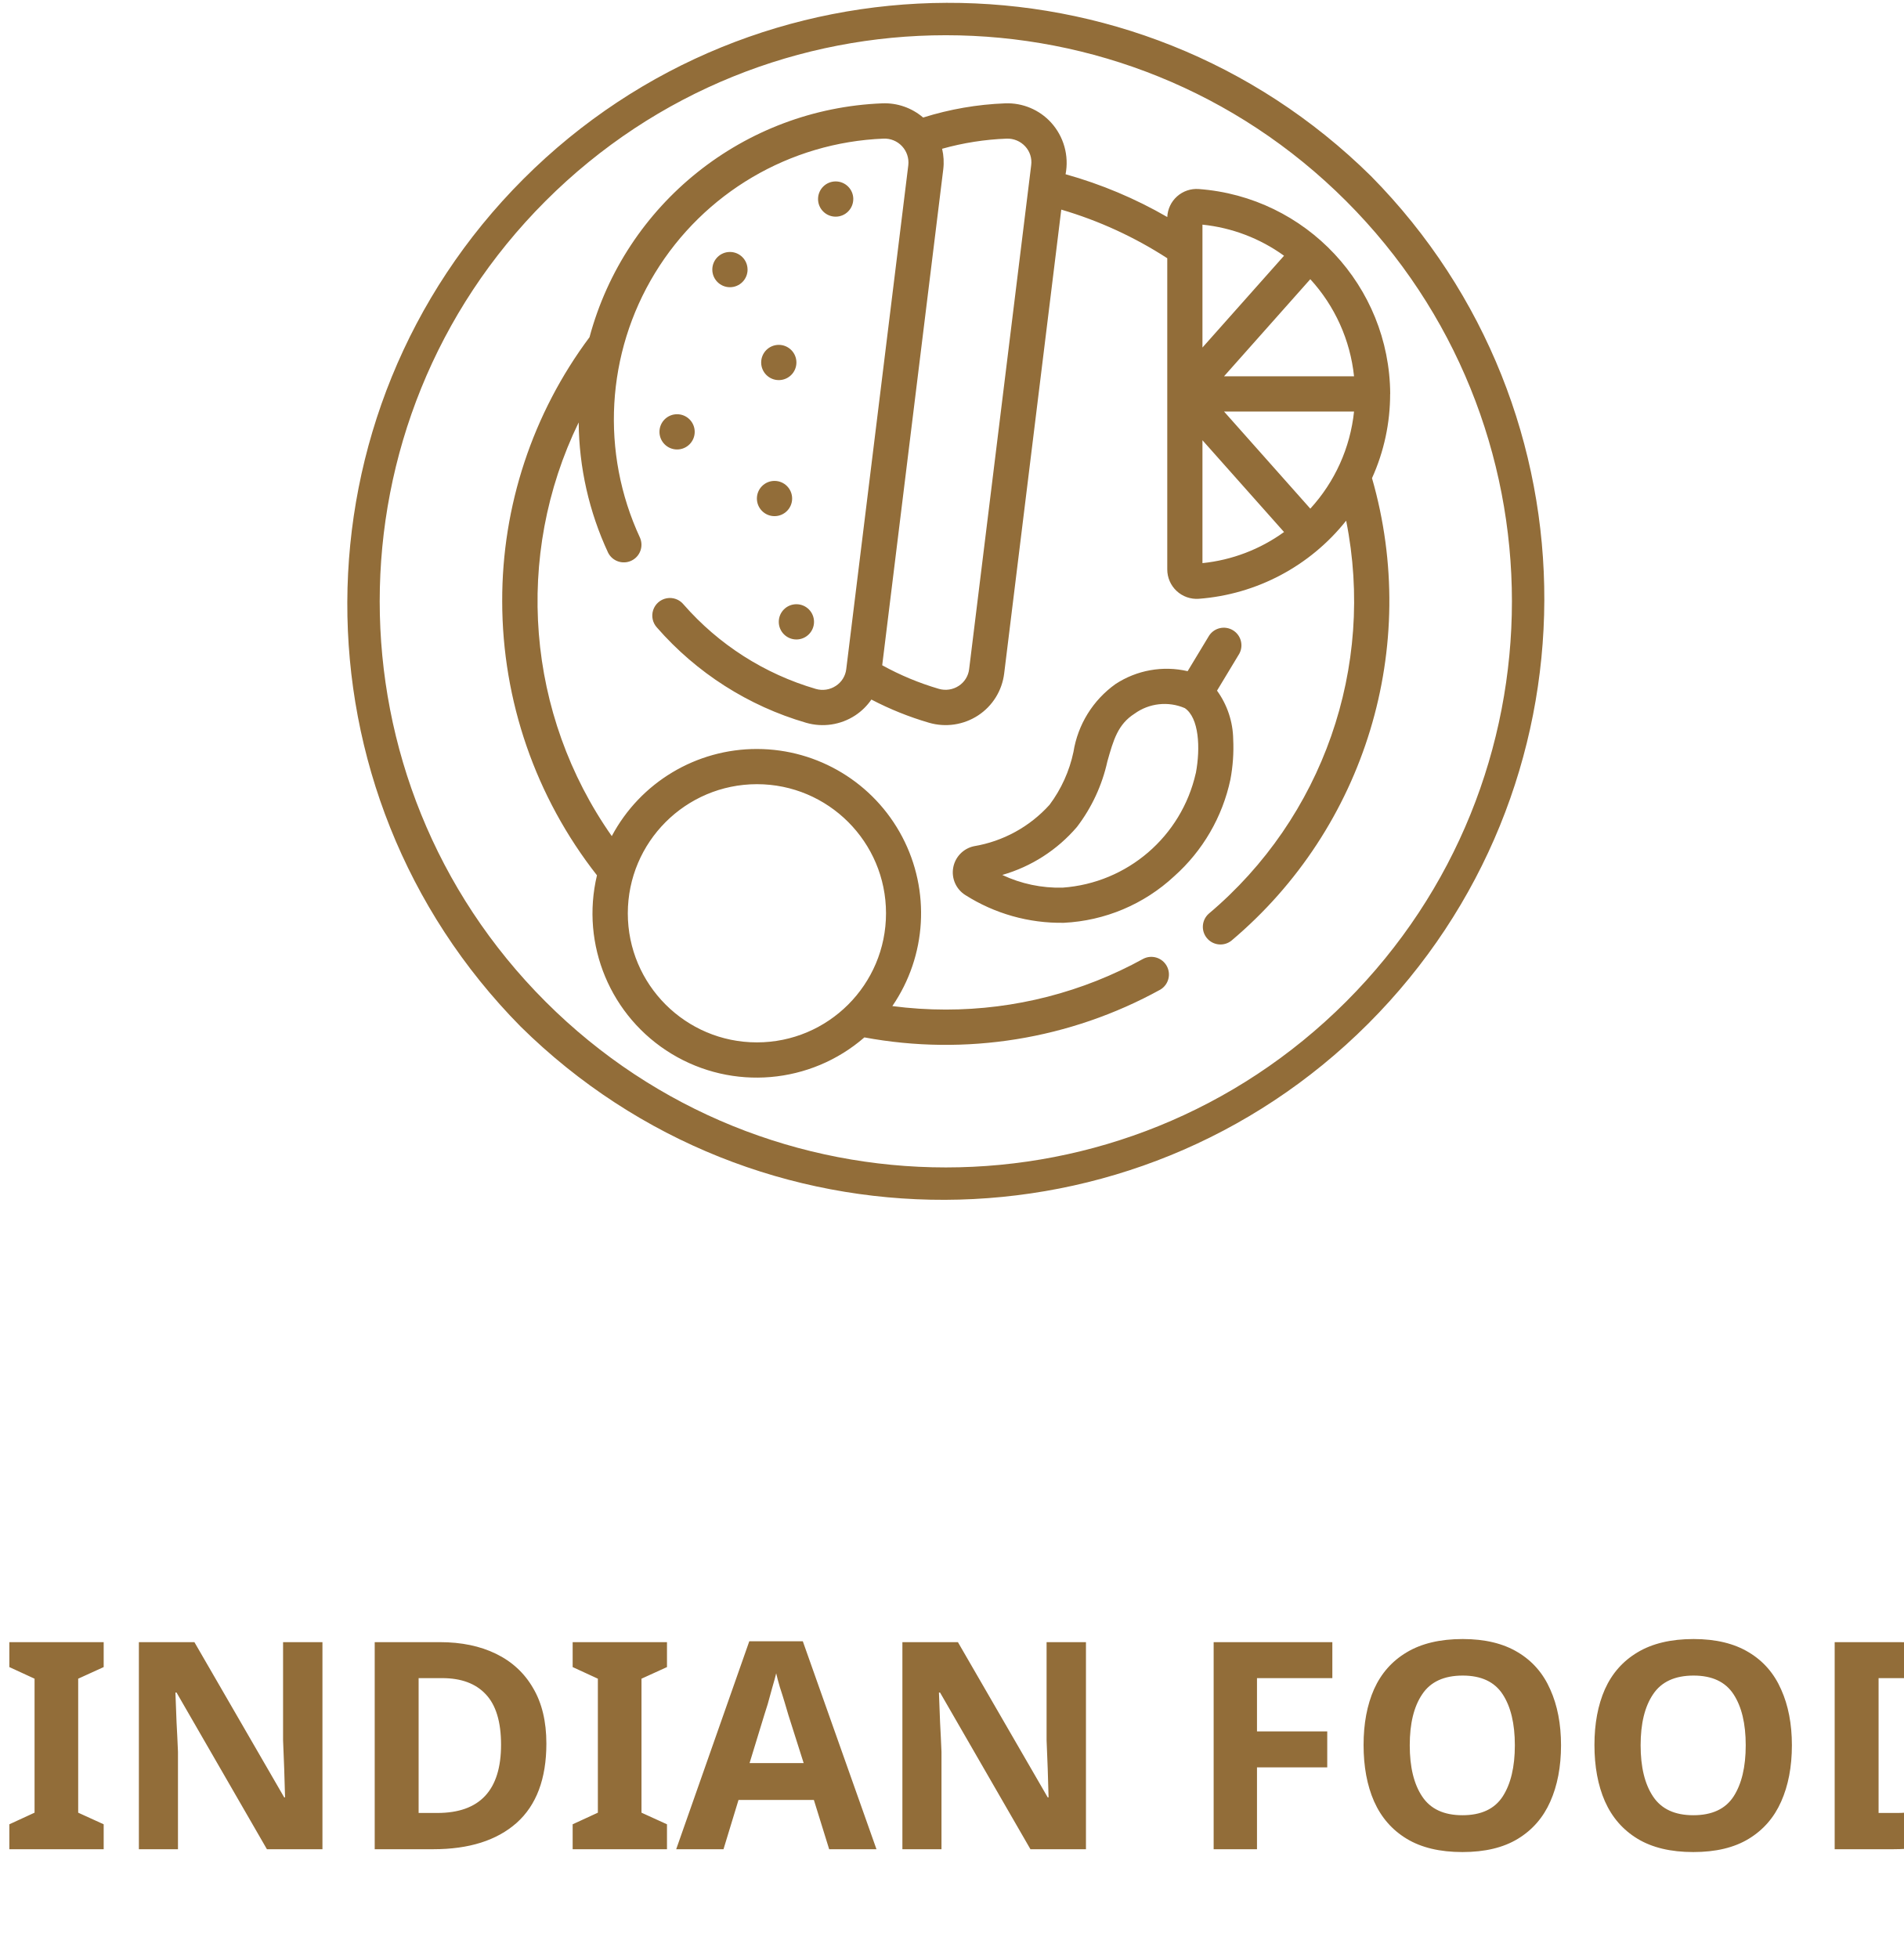
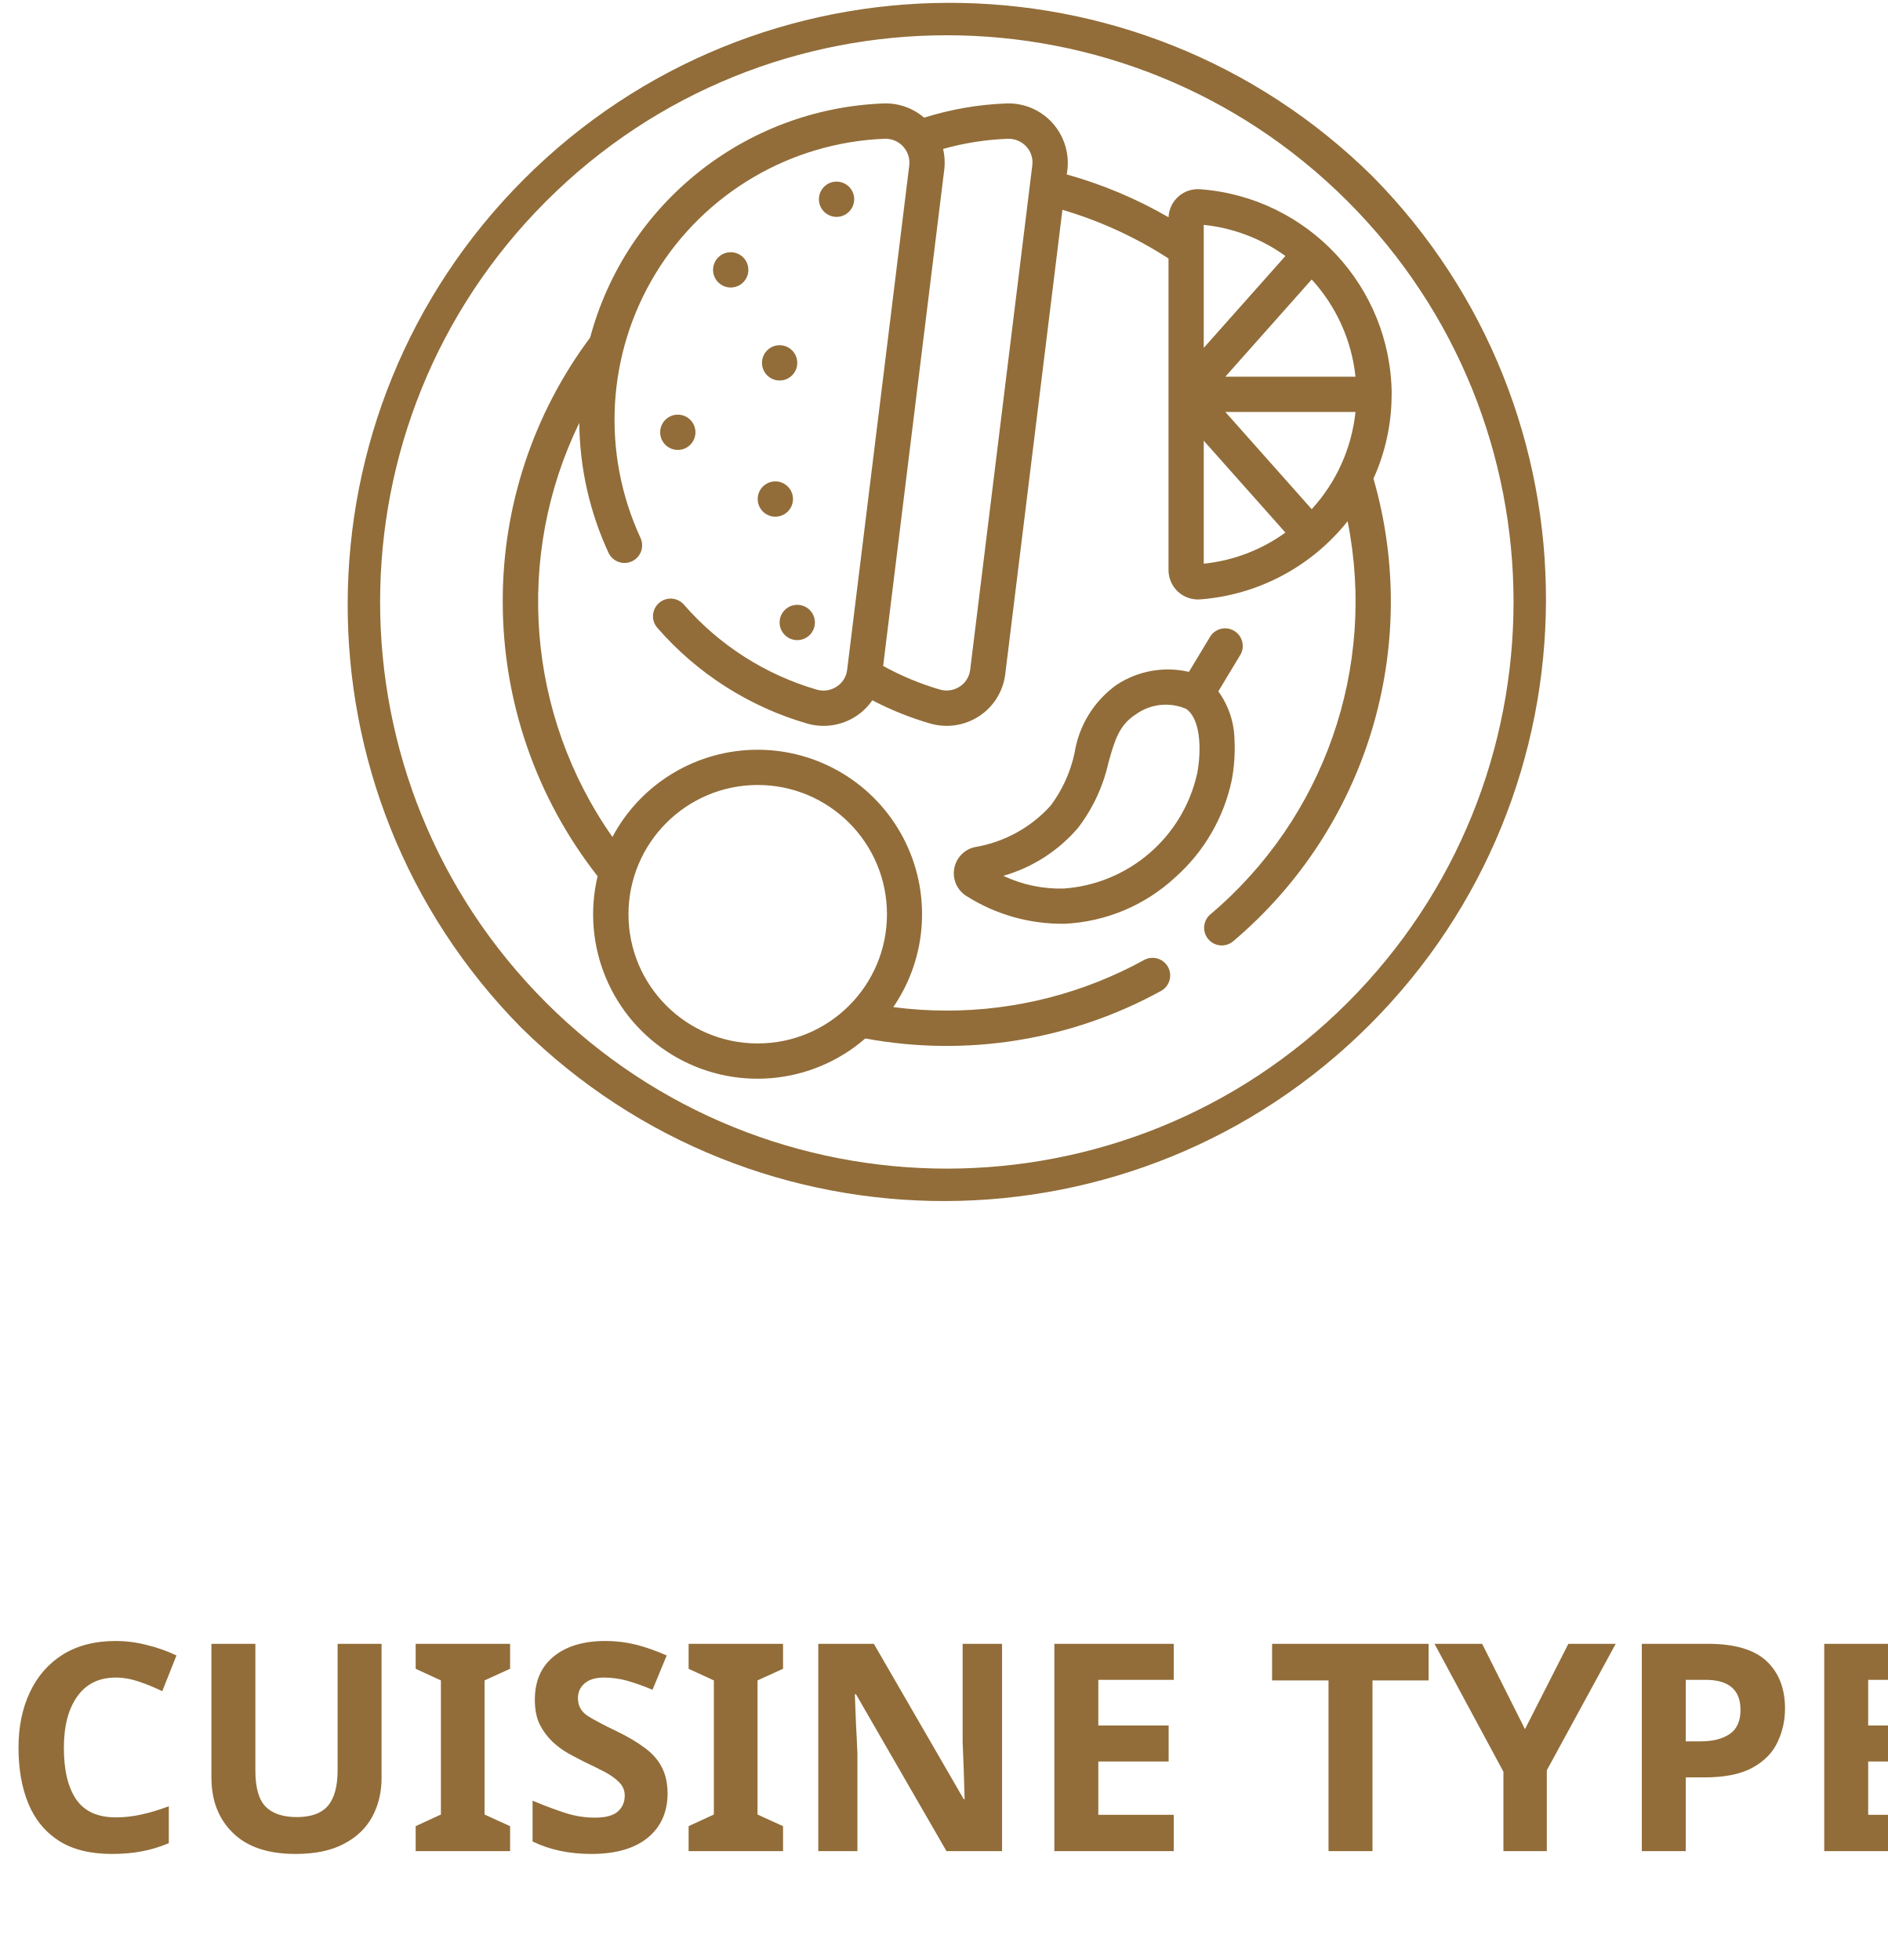
- <svg xmlns="http://www.w3.org/2000/svg" width="105" height="108" viewBox="0 0 105 108">
-   <g id="Groupe_959" data-name="Groupe 959" transform="translate(-988 -1721)">
+ <svg xmlns="http://www.w3.org/2000/svg" width="104" height="108" viewBox="0 0 104 108">
+   <g id="Group_959" data-name="Group 959" transform="translate(-988 -1721)">
    <g id="indian-food" transform="translate(1007 1721)">
-       <path id="Tracé_8463" data-name="Tracé 8463" d="M49.02,40.778a4.69,4.69,0,0,0-.893-2.683l1.233-2.043a.972.972,0,0,0-1.664-1l-1.189,1.969a5.136,5.136,0,0,0-3.98.711,5.7,5.7,0,0,0-2.318,3.743,7.422,7.422,0,0,1-1.319,2.916,7.219,7.219,0,0,1-4.175,2.286,1.476,1.476,0,0,0-.476,2.689A9.833,9.833,0,0,0,39.677,50.9a9.623,9.623,0,0,0,6.088-2.567A9.9,9.9,0,0,0,48.865,43,9.516,9.516,0,0,0,49.02,40.778Zm-2.064,1.868a8.125,8.125,0,0,1-7.346,6.315,7.364,7.364,0,0,1-3.328-.7A8.5,8.5,0,0,0,40.4,45.615,9.227,9.227,0,0,0,42.079,42c.336-1.189.579-2.048,1.5-2.635a2.826,2.826,0,0,1,2.772-.306c.784.535.87,2.187.608,3.587Zm-23-23.624a.972.972,0,1,0,.972.972A.972.972,0,0,0,23.955,19.022Zm4.109-8.043a.972.972,0,1,0-.972.972A.972.972,0,0,0,28.064,10.979ZM56.622,9.715A33.169,33.169,0,0,0,9.715,56.622,33.169,33.169,0,0,0,56.622,9.715ZM55.248,55.248A31.225,31.225,0,0,1,11.089,11.089,31.225,31.225,0,0,1,55.248,55.248ZM23.72,28.47a.972.972,0,1,0-.972-.972A.972.972,0,0,0,23.72,28.47Zm-1.487-13.6a.972.972,0,1,0-.972.972A.972.972,0,0,0,22.234,14.866ZM23.955,34.3a.972.972,0,1,0,.972-.972A.972.972,0,0,0,23.955,34.3ZM19.318,23.82a.972.972,0,1,0-.972.972A.972.972,0,0,0,19.318,23.82ZM57.68,21.726a11.4,11.4,0,0,0-10.569-11.3,1.618,1.618,0,0,0-1.727,1.545,24.214,24.214,0,0,0-5.61-2.36,3.308,3.308,0,0,0-.8-2.852A3.262,3.262,0,0,0,36.443,5.7a17.28,17.28,0,0,0-4.525.783A3.262,3.262,0,0,0,29.663,5.7,17.436,17.436,0,0,0,13.516,18.6,24.251,24.251,0,0,0,8.7,33.169a24.508,24.508,0,0,0,5.227,15.112,9.058,9.058,0,0,0,14.75,8.94A24.534,24.534,0,0,0,45,54.586a.972.972,0,0,0-.941-1.7,22.538,22.538,0,0,1-10.893,2.8,22.785,22.785,0,0,1-2.947-.192,9.061,9.061,0,1,0-15.475-9.376A22.552,22.552,0,0,1,12.918,23.3a17.355,17.355,0,0,0,1.624,7.187.972.972,0,0,0,1.761-.821A15.5,15.5,0,0,1,29.737,7.646,1.319,1.319,0,0,1,31.1,9.107l-3.423,27.8a1.277,1.277,0,0,1-.573.924A1.325,1.325,0,0,1,26,38a15.423,15.423,0,0,1-7.3-4.663.972.972,0,1,0-1.462,1.28,17.363,17.363,0,0,0,8.222,5.249,3.273,3.273,0,0,0,2.714-.407,3.238,3.238,0,0,0,.889-.873,17.358,17.358,0,0,0,3.178,1.279,3.273,3.273,0,0,0,2.713-.406,3.233,3.233,0,0,0,1.433-2.309l3.15-25.588a22.309,22.309,0,0,1,5.846,2.682V31.412a1.622,1.622,0,0,0,1.731,1.617A11.486,11.486,0,0,0,55.25,28.72,22.556,22.556,0,0,1,47.669,50.4a.972.972,0,0,0,1.252,1.486,24.5,24.5,0,0,0,7.755-25.512,11.243,11.243,0,0,0,1-4.649ZM22.749,43.254a7.121,7.121,0,1,1-7.121,7.121A7.129,7.129,0,0,1,22.749,43.254ZM37.878,9.108l-3.423,27.8a1.276,1.276,0,0,1-.573.923,1.325,1.325,0,0,1-1.1.164,15.411,15.411,0,0,1-3.122-1.3L33.027,9.345a3.238,3.238,0,0,0-.063-1.139,15.346,15.346,0,0,1,3.554-.559,1.328,1.328,0,0,1,1.028.425,1.278,1.278,0,0,1,.332,1.036Zm9.446,3.283a9.3,9.3,0,0,1,4.5,1.715l-4.5,5.063Zm0,18.67V24.283l4.5,5.063A9.3,9.3,0,0,1,47.324,31.061Zm5.948-3.006L48.515,22.7h7.17a9.375,9.375,0,0,1-2.413,5.357Zm-4.757-7.3L53.272,15.4a9.375,9.375,0,0,1,2.413,5.357Z" fill="#926d39" />
+       <path id="Path_8463" data-name="Path 8463" d="M49.02,40.778a4.69,4.69,0,0,0-.893-2.683l1.233-2.043a.972.972,0,0,0-1.664-1l-1.189,1.969a5.136,5.136,0,0,0-3.98.711,5.7,5.7,0,0,0-2.318,3.743,7.422,7.422,0,0,1-1.319,2.916,7.219,7.219,0,0,1-4.175,2.286,1.476,1.476,0,0,0-.476,2.689A9.833,9.833,0,0,0,39.677,50.9a9.623,9.623,0,0,0,6.088-2.567A9.9,9.9,0,0,0,48.865,43,9.516,9.516,0,0,0,49.02,40.778Zm-2.064,1.868a8.125,8.125,0,0,1-7.346,6.315,7.364,7.364,0,0,1-3.328-.7A8.5,8.5,0,0,0,40.4,45.615,9.227,9.227,0,0,0,42.079,42c.336-1.189.579-2.048,1.5-2.635a2.826,2.826,0,0,1,2.772-.306c.784.535.87,2.187.608,3.587Zm-23-23.624a.972.972,0,1,0,.972.972A.972.972,0,0,0,23.955,19.022Zm4.109-8.043a.972.972,0,1,0-.972.972A.972.972,0,0,0,28.064,10.979ZM56.622,9.715A33.169,33.169,0,0,0,9.715,56.622,33.169,33.169,0,0,0,56.622,9.715ZM55.248,55.248A31.225,31.225,0,0,1,11.089,11.089,31.225,31.225,0,0,1,55.248,55.248ZM23.72,28.47a.972.972,0,1,0-.972-.972A.972.972,0,0,0,23.72,28.47Zm-1.487-13.6a.972.972,0,1,0-.972.972A.972.972,0,0,0,22.234,14.866ZM23.955,34.3a.972.972,0,1,0,.972-.972A.972.972,0,0,0,23.955,34.3ZM19.318,23.82a.972.972,0,1,0-.972.972A.972.972,0,0,0,19.318,23.82ZM57.68,21.726a11.4,11.4,0,0,0-10.569-11.3,1.618,1.618,0,0,0-1.727,1.545,24.214,24.214,0,0,0-5.61-2.36,3.308,3.308,0,0,0-.8-2.852A3.262,3.262,0,0,0,36.443,5.7a17.28,17.28,0,0,0-4.525.783A3.262,3.262,0,0,0,29.663,5.7,17.436,17.436,0,0,0,13.516,18.6,24.251,24.251,0,0,0,8.7,33.169a24.508,24.508,0,0,0,5.227,15.112,9.058,9.058,0,0,0,14.75,8.94A24.534,24.534,0,0,0,45,54.586a.972.972,0,0,0-.941-1.7,22.538,22.538,0,0,1-10.893,2.8,22.785,22.785,0,0,1-2.947-.192,9.061,9.061,0,1,0-15.475-9.376A22.552,22.552,0,0,1,12.918,23.3a17.355,17.355,0,0,0,1.624,7.187.972.972,0,0,0,1.761-.821A15.5,15.5,0,0,1,29.737,7.646,1.319,1.319,0,0,1,31.1,9.107l-3.423,27.8a1.277,1.277,0,0,1-.573.924A1.325,1.325,0,0,1,26,38a15.423,15.423,0,0,1-7.3-4.663.972.972,0,1,0-1.462,1.28,17.363,17.363,0,0,0,8.222,5.249,3.273,3.273,0,0,0,2.714-.407,3.238,3.238,0,0,0,.889-.873,17.358,17.358,0,0,0,3.178,1.279,3.273,3.273,0,0,0,2.713-.406,3.233,3.233,0,0,0,1.433-2.309l3.15-25.588a22.309,22.309,0,0,1,5.846,2.682V31.412a1.622,1.622,0,0,0,1.731,1.617A11.486,11.486,0,0,0,55.25,28.72,22.556,22.556,0,0,1,47.669,50.4a.972.972,0,0,0,1.252,1.486,24.5,24.5,0,0,0,7.755-25.512,11.243,11.243,0,0,0,1-4.649ZM22.749,43.254a7.121,7.121,0,1,1-7.121,7.121A7.129,7.129,0,0,1,22.749,43.254ZM37.878,9.108l-3.423,27.8a1.276,1.276,0,0,1-.573.923,1.325,1.325,0,0,1-1.1.164,15.411,15.411,0,0,1-3.122-1.3L33.027,9.345a3.238,3.238,0,0,0-.063-1.139,15.346,15.346,0,0,1,3.554-.559,1.328,1.328,0,0,1,1.028.425,1.278,1.278,0,0,1,.332,1.036Zm9.446,3.283a9.3,9.3,0,0,1,4.5,1.715l-4.5,5.063Zm0,18.67V24.283l4.5,5.063A9.3,9.3,0,0,1,47.324,31.061Zm5.948-3.006L48.515,22.7h7.17a9.375,9.375,0,0,1-2.413,5.357Zm-4.757-7.3L53.272,15.4a9.375,9.375,0,0,1,2.413,5.357Z" fill="#926d39" />
    </g>
-     <text id="Indian_Food" data-name="Indian Food" transform="translate(988 1823)" fill="#926d39" font-size="16" font-family="Poppins-SemiBold, Poppins" font-weight="600">
-       <tspan x="0" y="0">INDIAN FOOD</tspan>
+     <text id="Cuisine_type" data-name="Cuisine type" transform="translate(1040 1823)" fill="#926d39" font-size="16" font-family="Poppins-SemiBold, Poppins" font-weight="600">
+       <tspan x="-51.904" y="0">CUISINE TYPE</tspan>
    </text>
  </g>
</svg>
